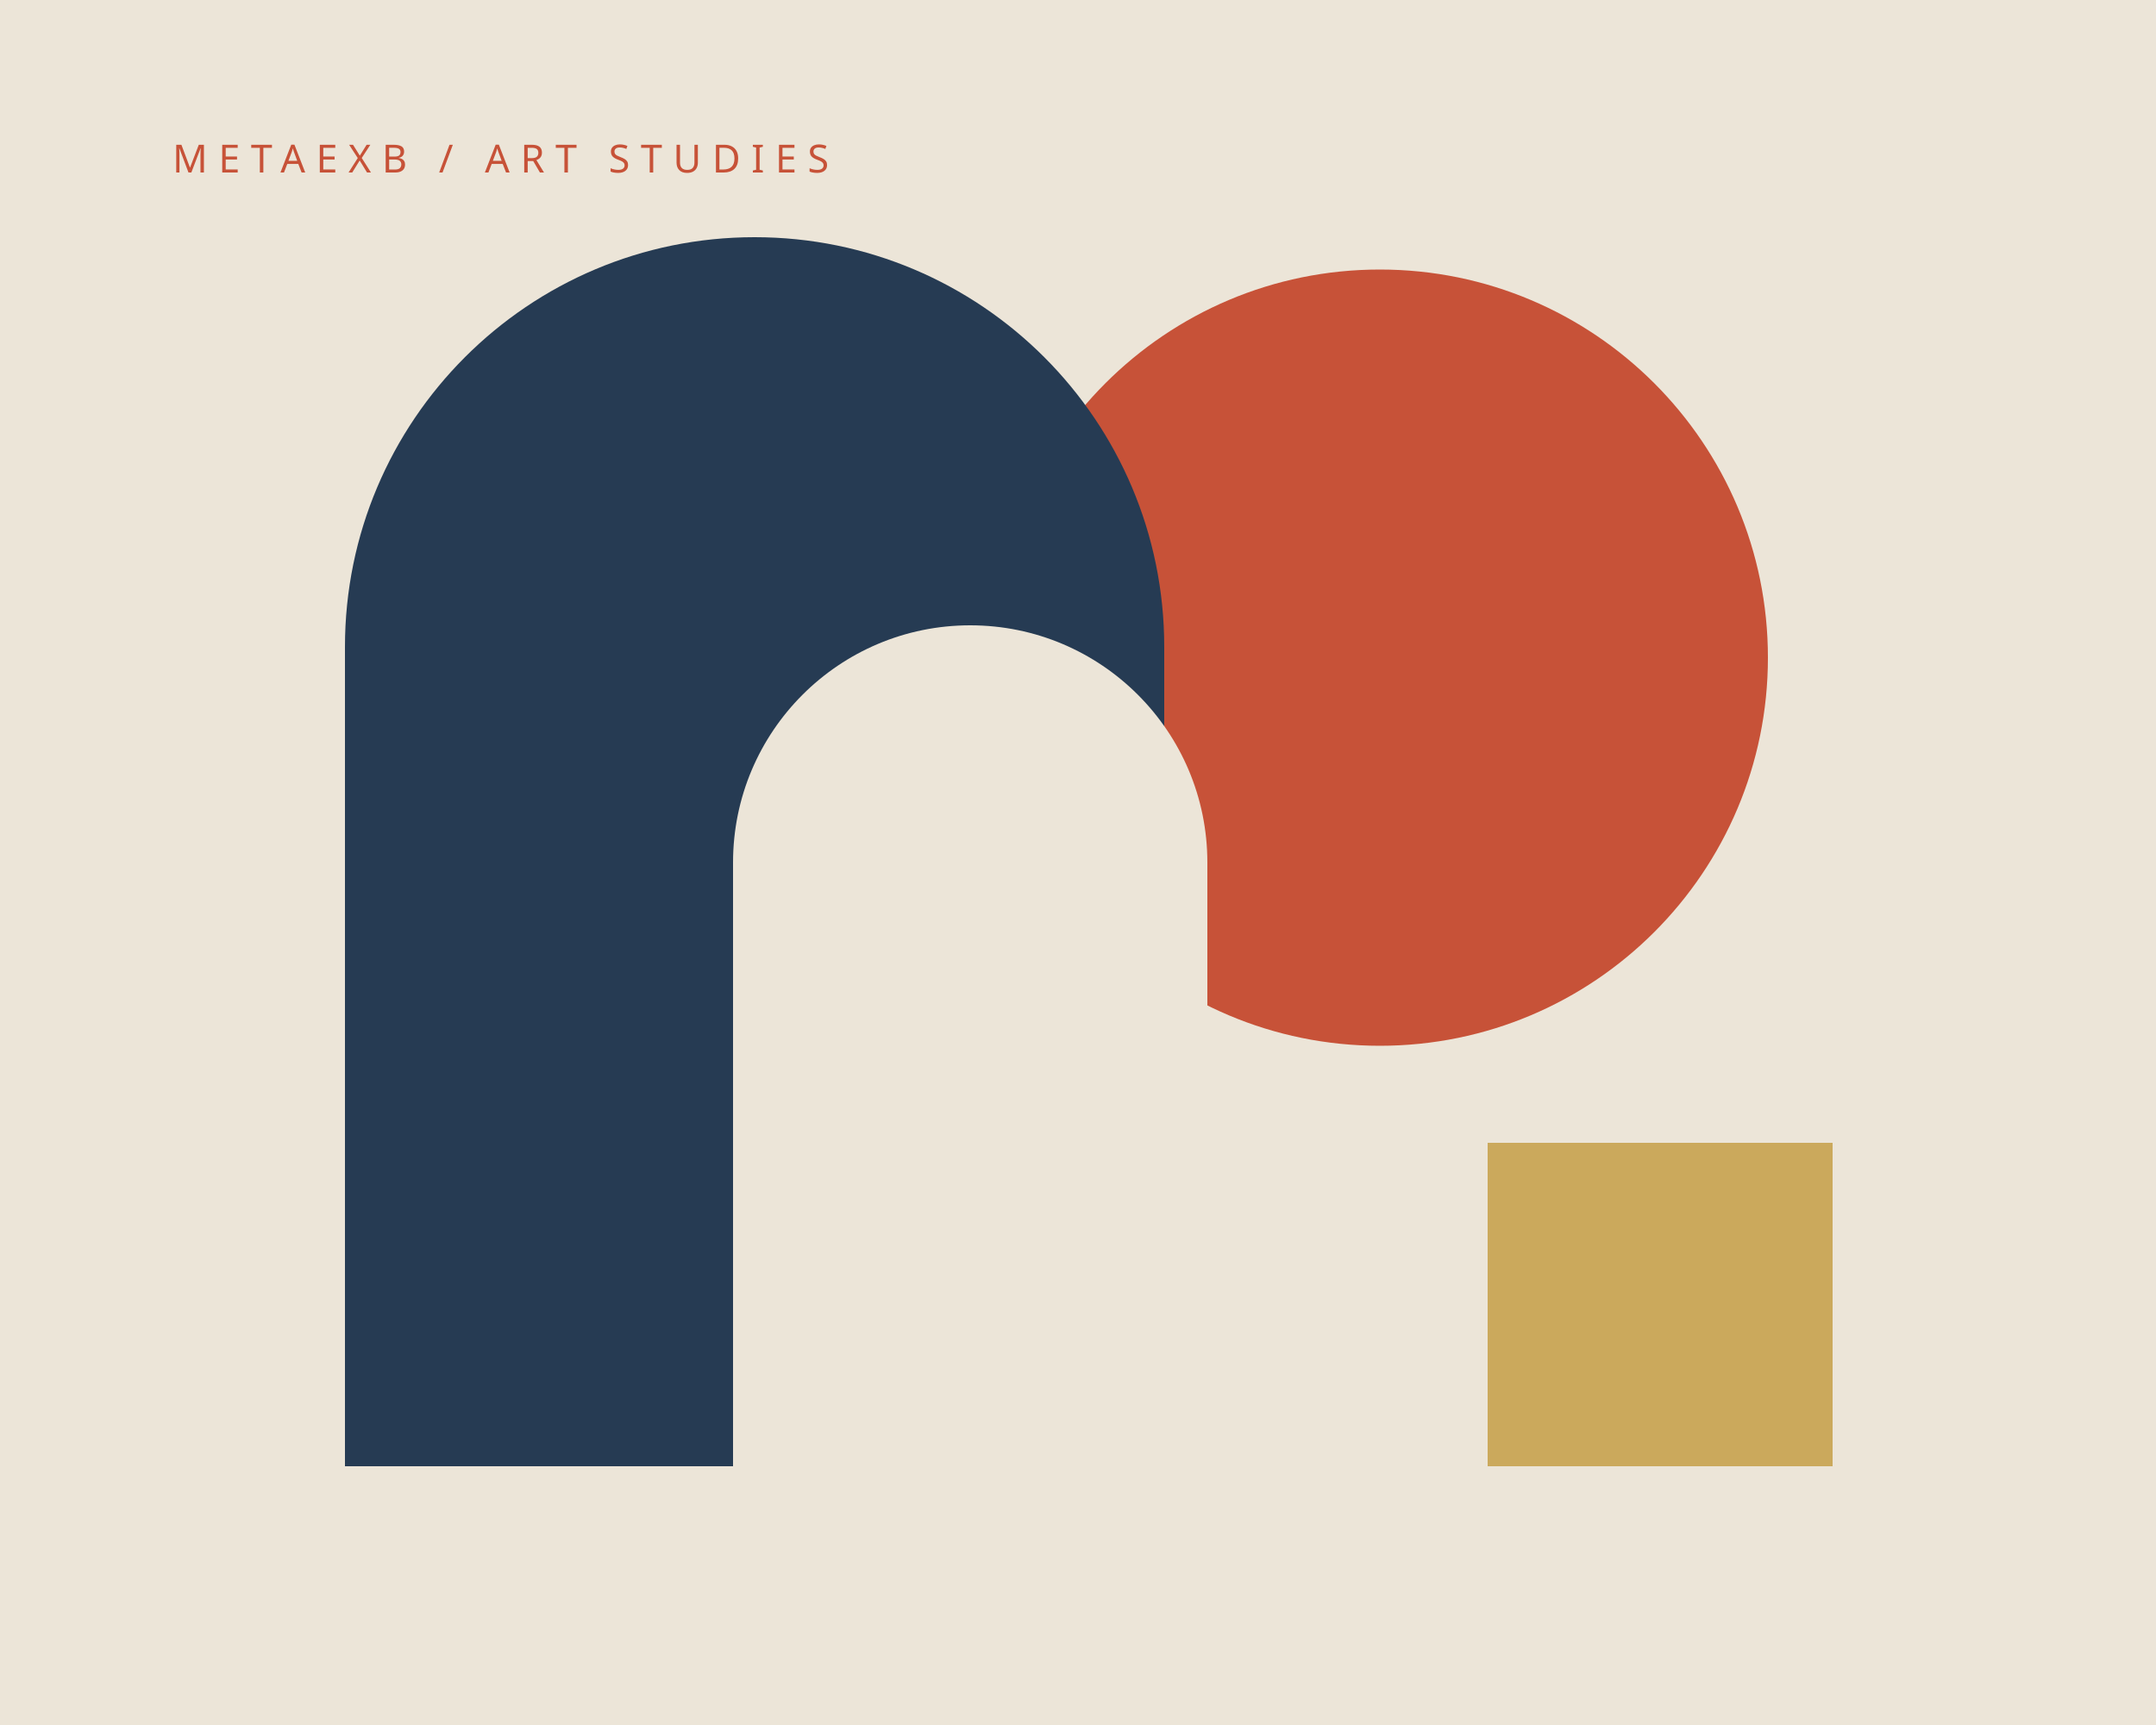
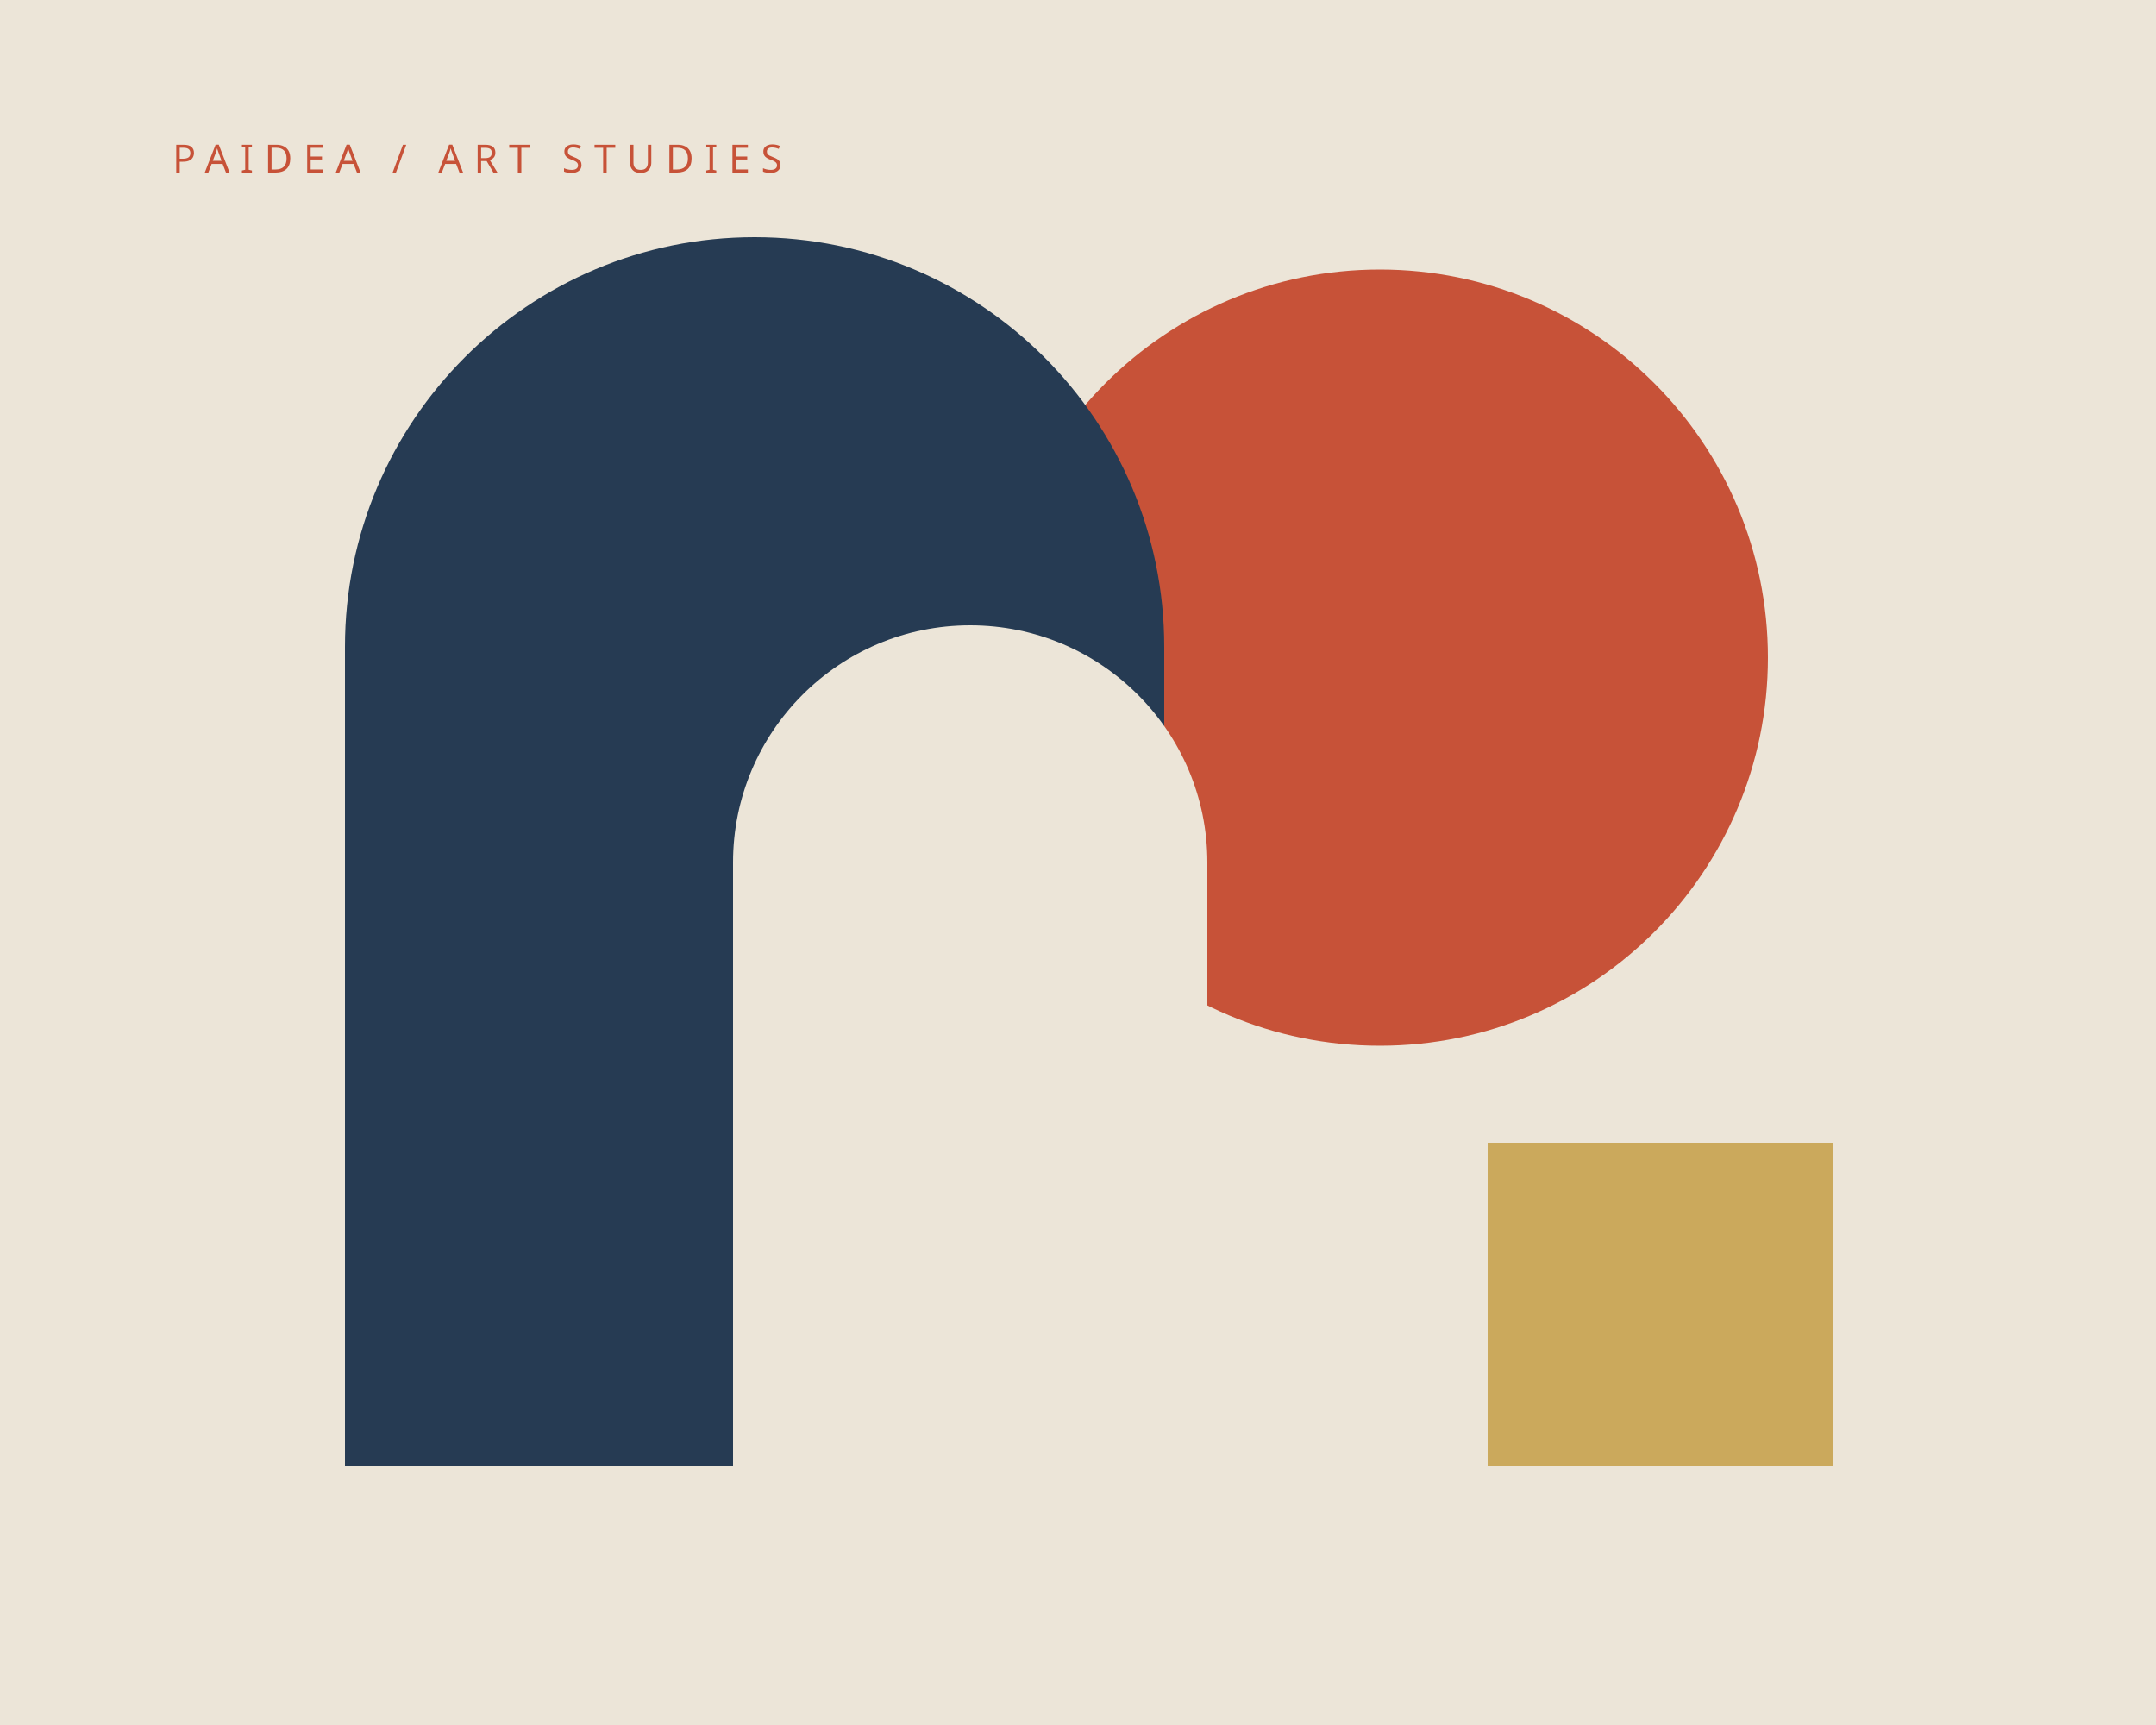
<svg xmlns="http://www.w3.org/2000/svg" width="1000" height="800" viewBox="0 0 1000 800">
  <rect width="1000" height="800" fill="#ece5d8" />
-   <text x="80" y="80" font-family="sans-serif" font-size="18" letter-spacing="5" fill="#c75238">METAEXB / ART STUDIES</text>
+   <text x="80" y="80" font-family="sans-serif" font-size="18" letter-spacing="5" fill="#c75238">PAIDEA / ART STUDIES</text>
  <circle cx="640" cy="305" r="180" fill="#c75238" />
  <path d="M160 680V300a190 190 0 0 1 380 0v380Z" fill="#263b53" />
  <path d="M340 680V400a110 110 0 0 1 220 0v280Z" fill="#ece5d8" />
  <rect x="690" y="530" width="160" height="150" fill="#cba95c" />
</svg>
